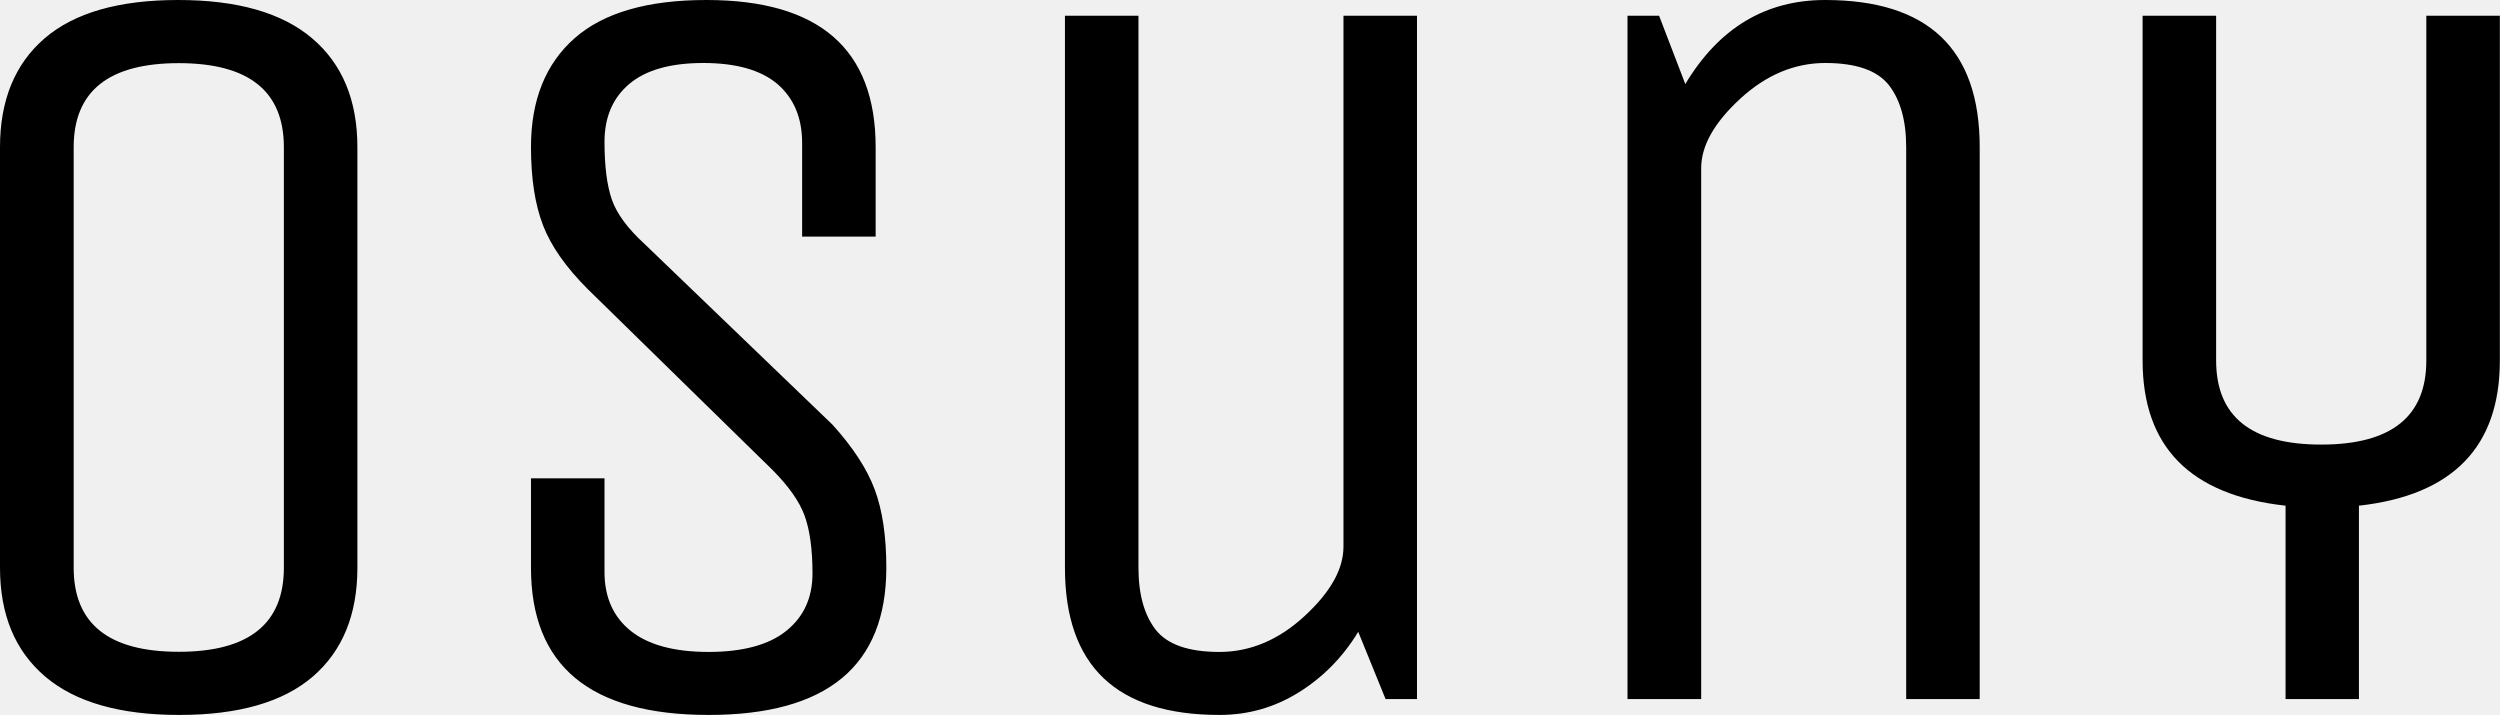
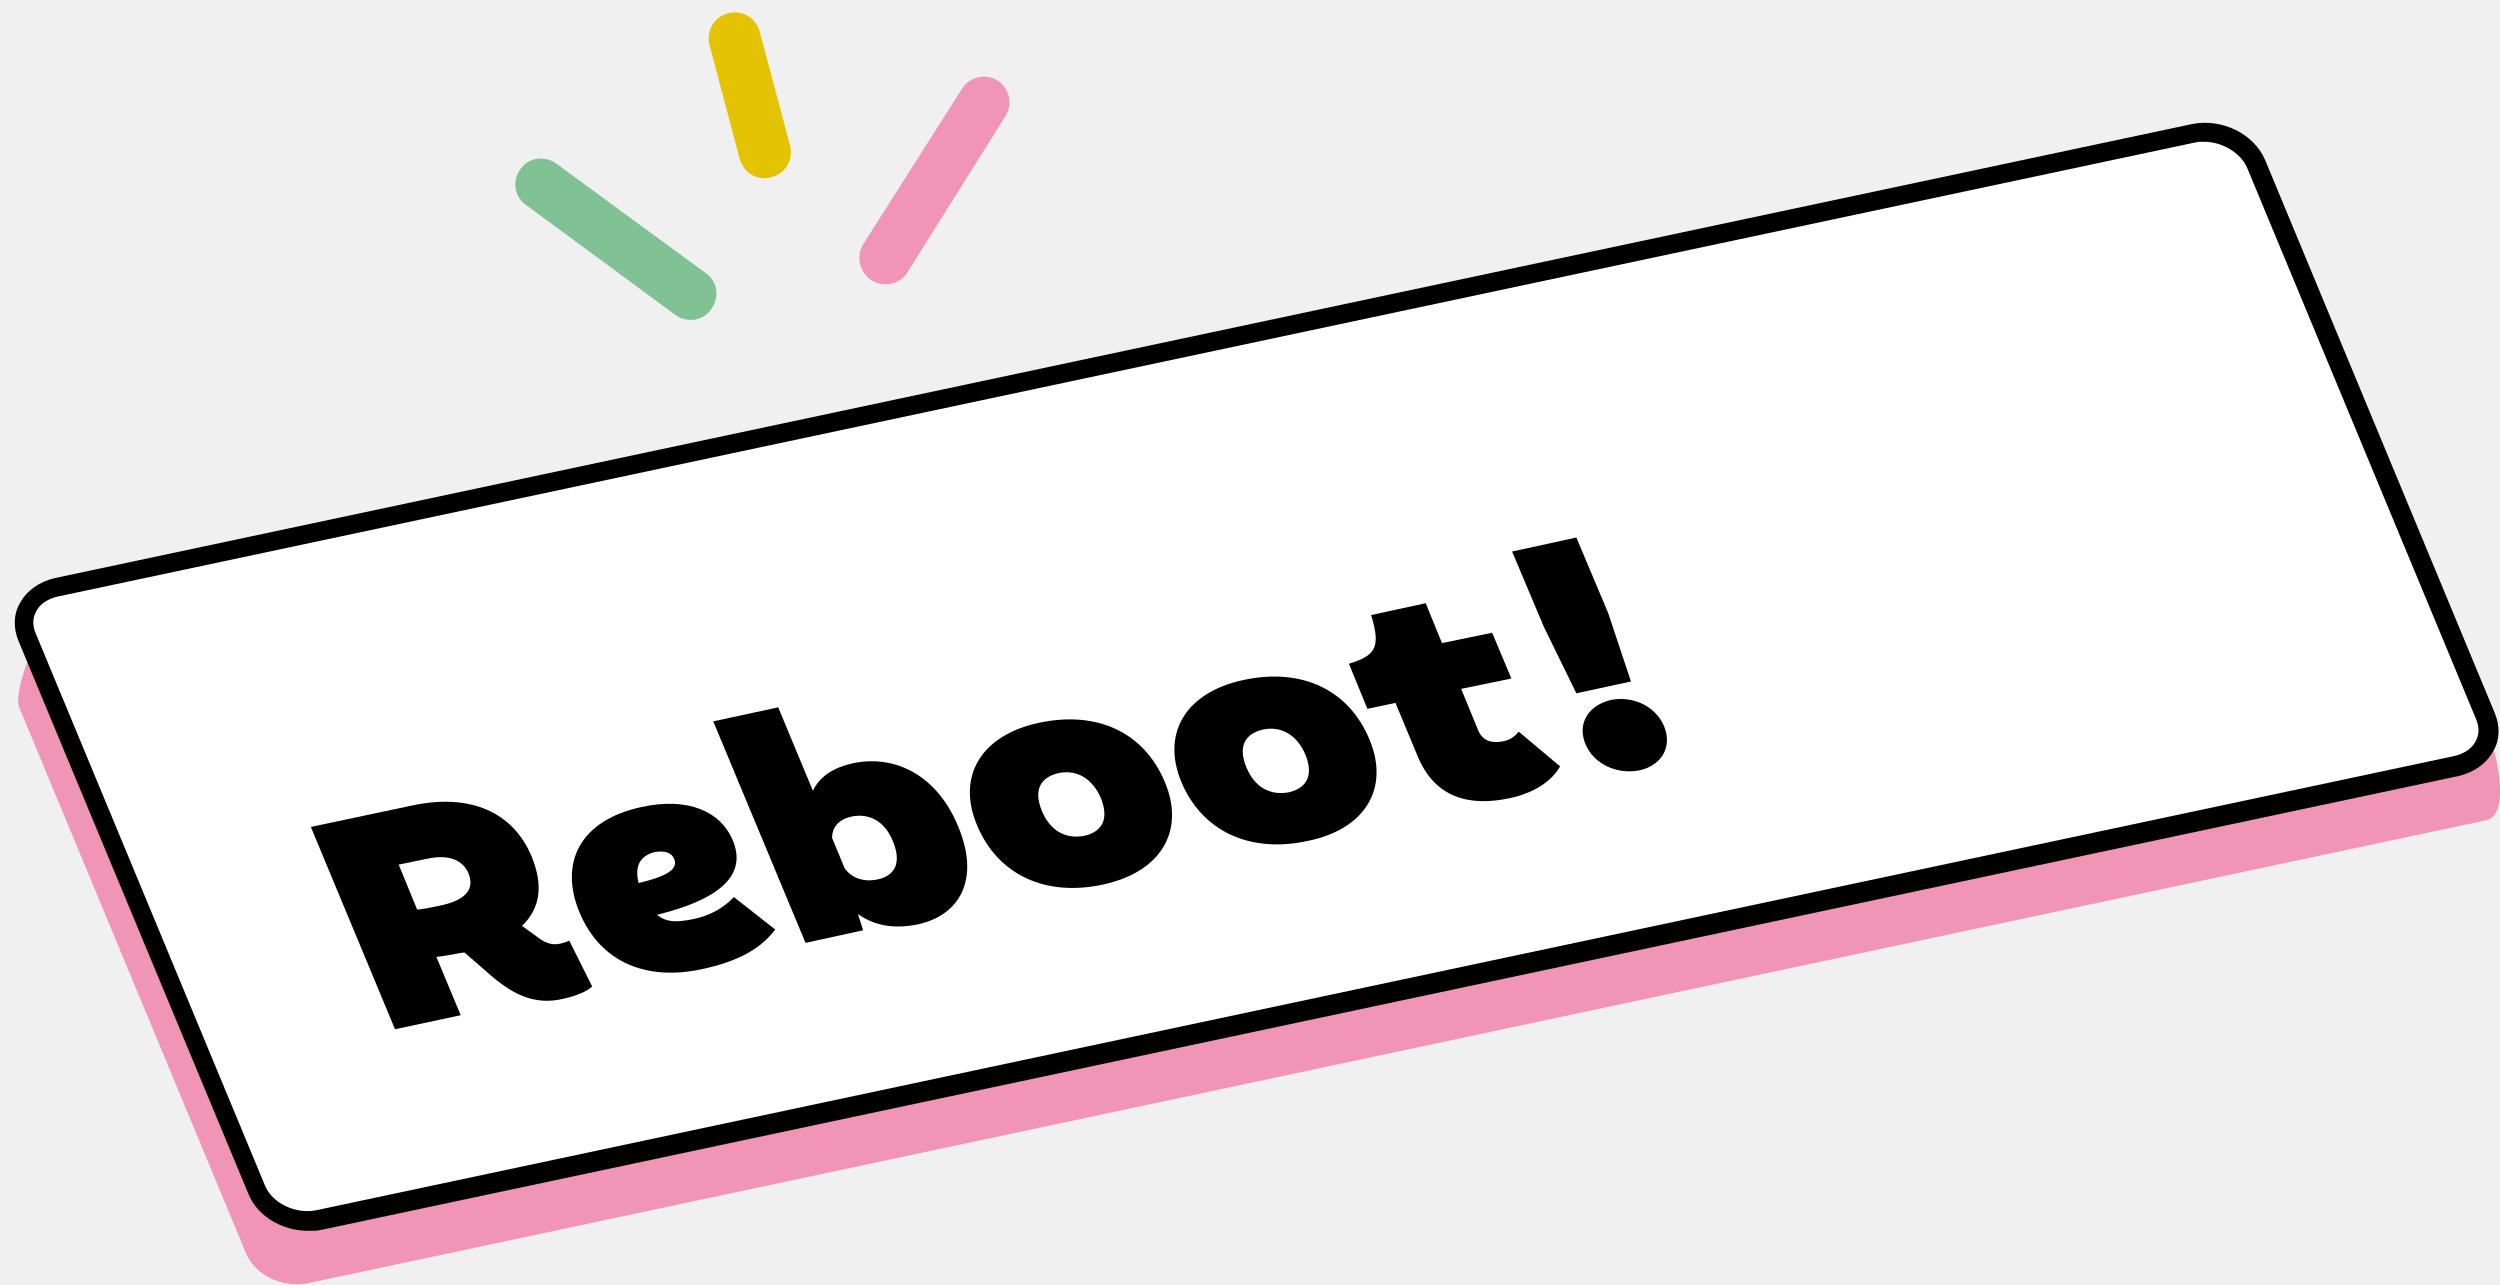
- <svg xmlns="http://www.w3.org/2000/svg" version="1.2" baseProfile="tiny" width="1591.4" height="455.1" overflow="visible" xml:space="preserve">
-   <switch>
-     <g>
-       <g fill="#000000">
-         <path d="M227.5 93.7v267.7c0 29.9-9.5 53-28.4 69.3-19 16.3-47.3 24.4-85 24.4S48 447 28.8 430.7C9.6 414.4 0 391.3 0 361.4V93.7c0-29.9 9.5-53 28.4-69.3C47.4 8.1 75.7 0 113.4 0s66.1 8.1 85.3 24.4c19.2 16.3 28.8 39.4 28.8 69.3zm-46.8 267.7V93.7c0-35.7-22.3-53.5-66.9-53.5-44.6 0-66.9 17.8-66.9 53.5v267.7c0 35.7 22.3 53.5 66.9 53.5 44.6 0 66.9-17.8 66.9-53.5zM564.2 361.4c0 62.5-37.7 93.7-113.1 93.7-75.4 0-113.1-31.2-113.1-93.7v-56.9h46.8v59.6c0 16.1 5.6 28.6 16.7 37.5 11.1 8.9 27.7 13.4 49.5 13.4 21.9 0 38.4-4.5 49.5-13.4 11.1-8.9 16.7-21.1 16.7-36.5 0-15.4-1.7-27.7-5-36.8-3.3-9.1-10.2-18.8-20.4-29.1L374.1 184c-13.8-13.8-23.3-27.3-28.4-40.5-5.1-13.2-7.7-29.8-7.7-49.9 0-29.9 9.3-53 27.8-69.3C384.2 8.1 412.2 0 449.7 0c71.8 0 107.7 31.2 107.7 93.7v56.9h-46.8V91c0-16.1-5.3-28.5-15.7-37.5-10.5-8.9-26.2-13.4-47.2-13.4-21 0-36.7 4.5-47.2 13.4s-15.7 21.2-15.7 36.8c0 15.6 1.6 27.9 4.7 36.8 3.1 8.9 10 18.3 20.7 28.1L530 270.4c12.9 14.3 21.9 28 26.8 41.2 4.9 13.1 7.4 29.7 7.4 49.8zM677.9 361.4V10h46.8v351.4c0 17 3.7 30.1 11 39.5 7.4 9.4 20.9 14.1 40.5 14.1s37.7-7.6 54.2-22.8c16.5-15.2 24.8-29.9 24.8-44.2V10H902v435h-20l-17.4-42.8c-9.8 16.1-22.4 28.9-37.8 38.5-15.4 9.6-32.2 14.4-50.5 14.4-65.6 0-98.4-31.2-98.4-93.7zM1082.8 445H1036V10h20.1l16.7 43.5c21.4-35.7 51.1-53.5 89-53.5 65.6 0 98.4 31.2 98.4 93.7V445h-46.8V93.7c0-16.9-3.7-30.1-11-39.5-7.4-9.4-20.9-14.1-40.5-14.1s-37.7 7.6-54.2 22.8c-16.5 15.2-24.8 29.9-24.8 44.2V445zM1501.7 445h-46.8V321.9c-60.7-6.7-91-37.5-91-92.4V10h46.8v219.5c0 35.7 22.3 53.5 66.9 53.5 44.6 0 66.9-17.8 66.9-53.5V10h46.8v219.5c0 54.9-29.9 85.7-89.7 92.4V445z" />
-       </g>
-     </g>
-   </switch>
+ <svg xmlns="http://www.w3.org/2000/svg" enable-background="new 0 0 338.6 174" version="1.1" viewBox="0 0 338.6 174" xml:space="preserve">
+   <style type="text/css">
+ 	.st0{fill:#F095B5;}
+ 	.st1{fill:#FFFFFF;}
+ 	.st2{fill:#E4C302;}
+ 	.st3{fill:#80C294;}
+ </style>
+   <path class="st0" d="m336.7 111.1-295 62.7c-3.4 0.7-7.2-1.1-8.4-4.1l-30.7-73.9c-1.2-3 5.4-17.4 8.8-18.1l290.2-51.3c3.4-0.7 4.6 1.1 5.9 4.1l29.4 68.5c1.3 3 3.2 11.4-0.2 12.1" />
+   <path class="st1" d="m332.6 103.8-289.4 61.5c-3.4 0.7-7.2-1.1-8.4-4.1l-31.2-74.9c-1.2-3 0.5-6 3.9-6.7l289.5-61.5c3.4-0.7 7.2 1.1 8.4 4.1l31.1 74.9c1.3 3-0.5 6-3.9 6.7" />
+   <path d="m41.7 166.7c-3.5 0-6.9-2-8.1-5.1l-31.1-74.8c-0.7-1.7-0.7-3.6 0.2-5.1 0.9-1.7 2.6-2.9 4.7-3.4l289.5-61.5c4-0.8 8.4 1.3 9.9 4.9l31.1 74.9c0.7 1.7 0.7 3.6-0.2 5.1-0.9 1.7-2.6 2.9-4.7 3.4l-289.6 61.5c-0.5 0.1-1.1 0.1-1.7 0.1m256.8-147.5c-0.4 0-0.8 0-1.2 0.1l-289.5 61.5c-1.3 0.3-2.4 1-2.9 2-0.5 0.9-0.5 1.9-0.1 2.9l31.1 74.9c1 2.4 4.2 3.9 7 3.3l289.5-61.5c1.3-0.3 2.4-1 2.9-2 0.5-0.9 0.5-1.9 0.1-2.9l-31.1-74.9c-0.9-1.9-3.3-3.4-5.8-3.4" />
+   <path d="m80.2 133.6c-0.7 0.7-2.2 1.3-4 1.7-3.6 0.8-6.4-0.4-9.5-3l-3.8-3.3-0.7 0.1c-1 0.2-2.1 0.4-3.1 0.5l3.3 7.9-8.9 1.9-11.4-27.4 13.7-2.9c7.9-1.7 13.7 0.9 16.2 6.9 1.6 3.9 1.2 7-1.3 9.4l2.2 1.6c1.2 0.9 2.1 1 3 0.8 0.5-0.1 1-0.3 1.2-0.4l3.1 6.2zm-23.7-10.4c1-0.1 2-0.3 2.9-0.5 3.5-0.7 4.9-2.1 4.1-4.3-0.8-2-2.8-2.7-5.6-2.1l-3.9 0.8 2.5 6.1z" />
+   <path d="m105 125.9c-1.8 2.3-4.4 4.2-10.1 5.4-7.2 1.5-13.5-0.8-16.4-7.7-2.8-6.7 0-12.5 8.4-14.3 6.4-1.4 10.7 0.7 12.3 4.4 2 4.6-1.3 8-10.2 10.2 1.3 1.1 2.8 1 4.8 0.6 2.1-0.4 4.1-1.4 5.6-3l5.6 4.4zm-18.5-6.3c3.3-0.8 5.5-1.7 4.8-3.3-0.4-0.9-1.4-1.1-2.6-0.9-2 0.5-2.8 1.9-2.2 4.2" />
+   <path d="m129.8 112c3 7.2 0.1 12-5.5 13.2-3 0.6-5.7 0.3-8.1-1.4l0.7 2.2-7.8 1.7-12.5-30 8.8-1.9 4.7 11.3c0.9-1.9 2.7-3.1 5.3-3.7 5.9-1.3 11.6 1.7 14.4 8.6m-14.5-1.4c-1.7 0.4-2.6 1.4-2.6 2.9l1.7 4.1c1 1.4 2.7 1.9 4.5 1.5 2.3-0.5 3.2-2.2 2.1-5-1.1-2.9-3.3-4-5.7-3.5" />
+   <path d="m132.3 111.7c-2.7-6.5 0.5-12.1 8.4-13.8s14.3 1.3 17.1 8.1c2.7 6.5-0.5 12.1-8.4 13.8-7.8 1.7-14.3-1.3-17.1-8.1m16.8-3.6c-1.1-2.6-3.2-3.9-5.7-3.4-2.6 0.6-3.4 2.4-2.3 5.1s3.2 3.9 5.8 3.4c2.5-0.6 3.3-2.4 2.2-5.1" />
+   <path d="m160 105.9c-2.7-6.5 0.5-12.1 8.4-13.8s14.3 1.3 17.1 8.1c2.7 6.5-0.5 12.1-8.4 13.7-7.8 1.7-14.3-1.3-17.1-8m16.8-3.7c-1.1-2.6-3.2-3.9-5.7-3.4-2.6 0.6-3.4 2.4-2.3 5.1s3.2 3.9 5.8 3.4c2.5-0.6 3.3-2.4 2.2-5.1" />
+   <path d="m211.3 103.8c-1.2 2.1-3.6 3.6-6.8 4.3-5.6 1.2-10.2-0.1-12.5-5.7l-3-7.2-3.8 0.8-2.5-6.1c3.5-1.1 4.4-2.1 3-6.6l7.4-1.6 2.2 5.4 6.8-1.4 2.6 6.2-6.8 1.4 2.3 5.6c0.6 1.5 1.9 1.8 3.4 1.5 1-0.2 1.6-0.7 2.1-1.3l5.6 4.7z" />
+   <path d="m214.7 100.7c-1.1-2.8 0.5-5.2 3.5-5.9 3-0.6 6.1 0.9 7.2 3.6s-0.3 5.2-3.2 5.9c-3.1 0.7-6.4-0.8-7.5-3.6m-5.6-15.8-4.3-10.2 8.7-1.9 4.3 10.2 3.1 9.3-7.4 1.6-4.4-9z" />
+   <path class="st0" d="m117.2 37.2c-0.9-1.1-1.1-2.8-0.3-4.1l13.4-21.1c1-1.6 3.2-2.1 4.8-1.1s2.1 3.2 1.1 4.8l-13.3 21.2c-1 1.6-3.2 2.1-4.8 1.1-0.4-0.2-0.6-0.5-0.9-0.8" />
+   <path class="st2" d="m100.9 22.9c-0.3-0.4-0.5-0.8-0.7-1.3l-4.1-15.5c-0.5-1.9 0.6-3.8 2.5-4.3s3.8 0.6 4.3 2.5l4.1 15.4c0.5 1.9-0.6 3.8-2.5 4.3-1.4 0.4-2.8-0.1-3.6-1.1" />
+   <path class="st3" d="m70.6 27.2c-1-1.2-1.1-3-0.1-4.3 1.1-1.6 3.3-1.9 4.9-0.7l20.2 14.8c1.6 1.1 1.9 3.3 0.7 4.9-1.1 1.6-3.3 1.9-4.9 0.7l-20.1-14.8c-0.3-0.2-0.5-0.4-0.7-0.6" />
</svg>
